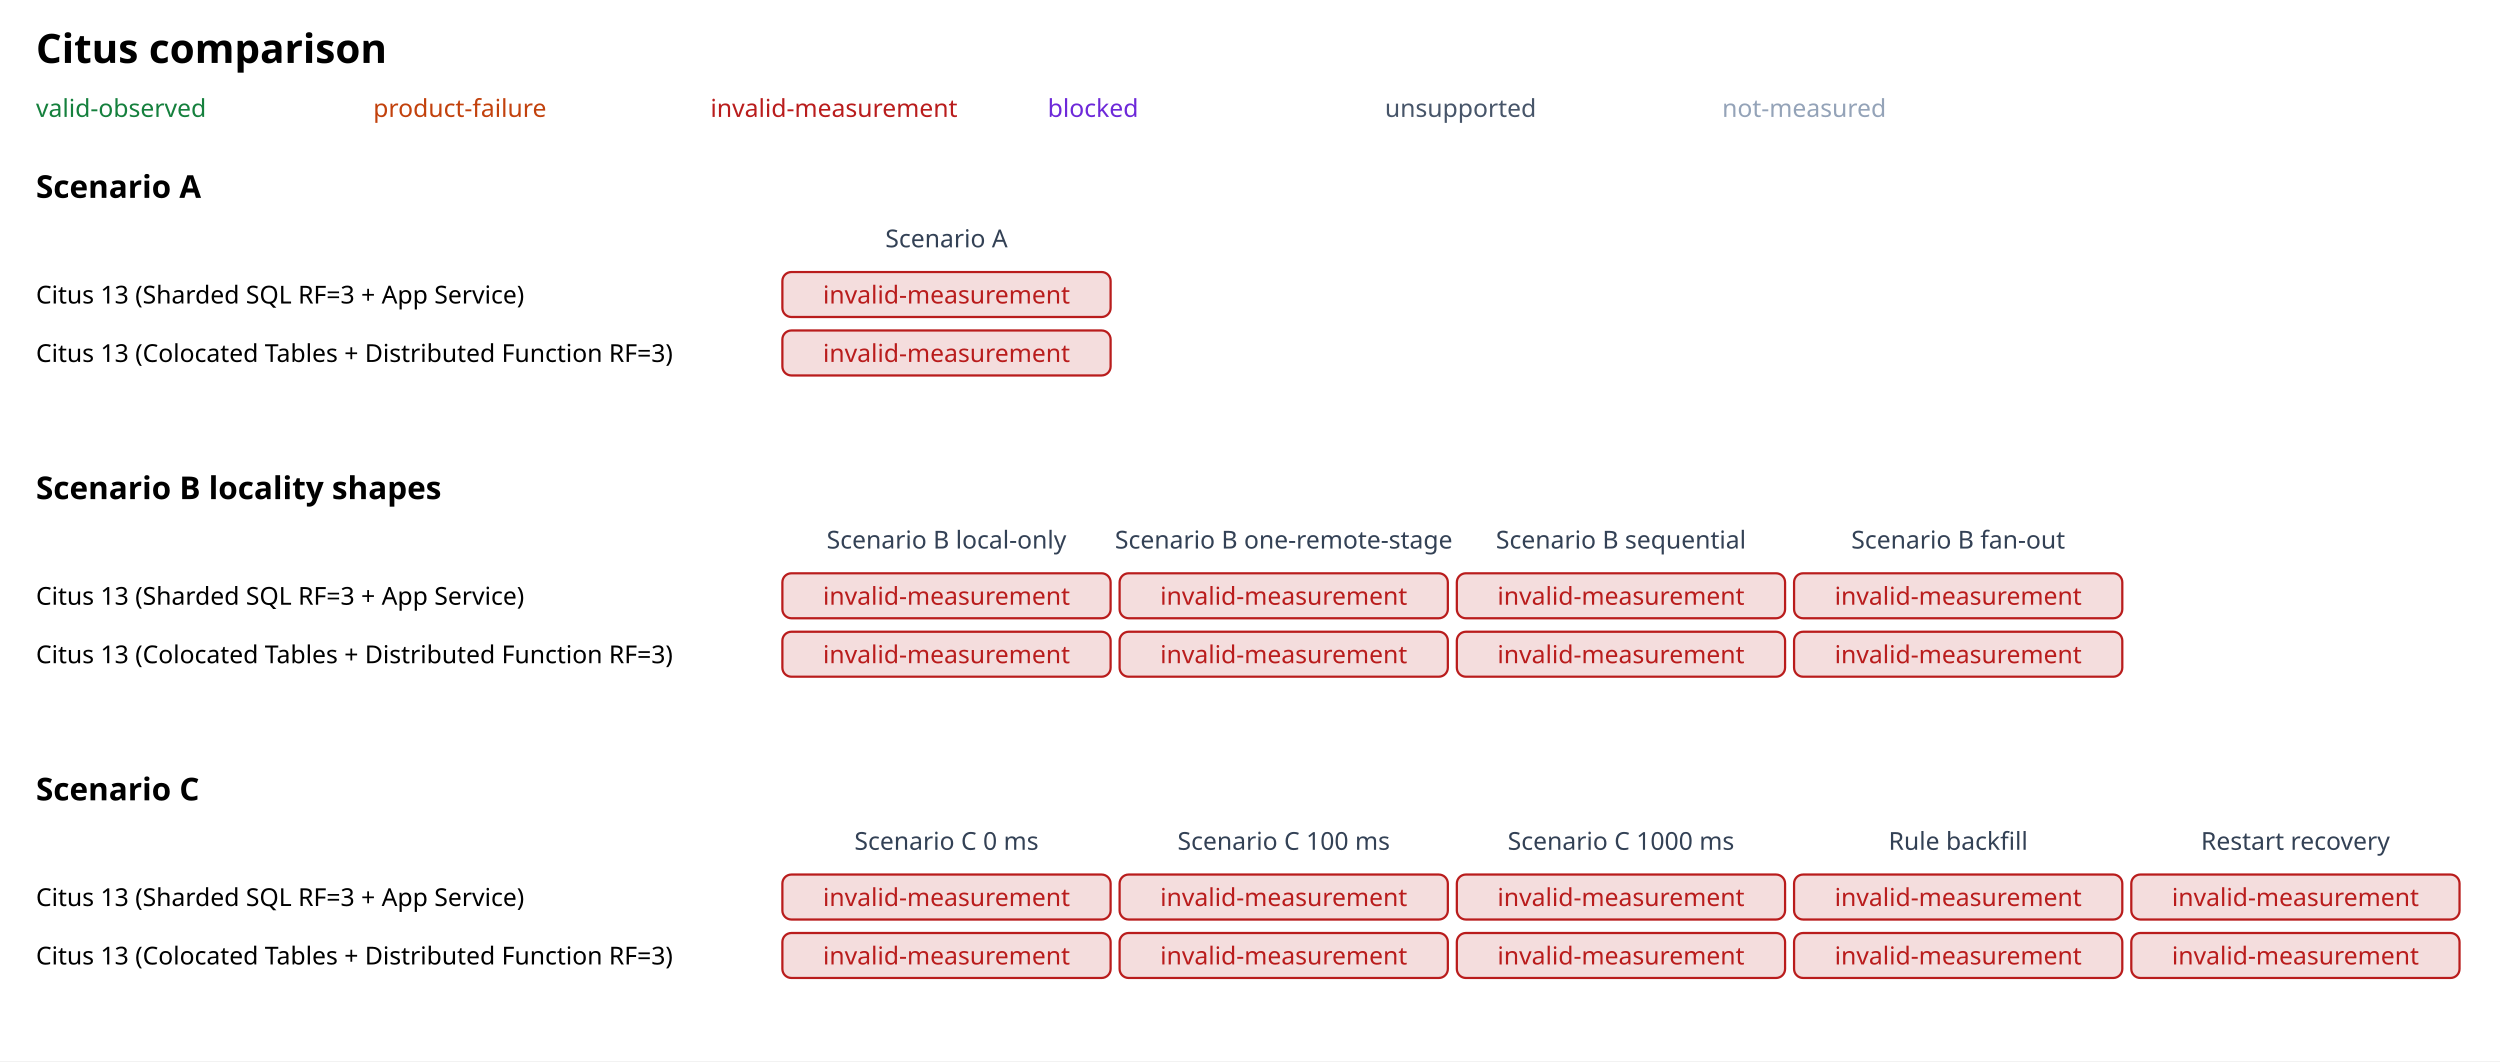
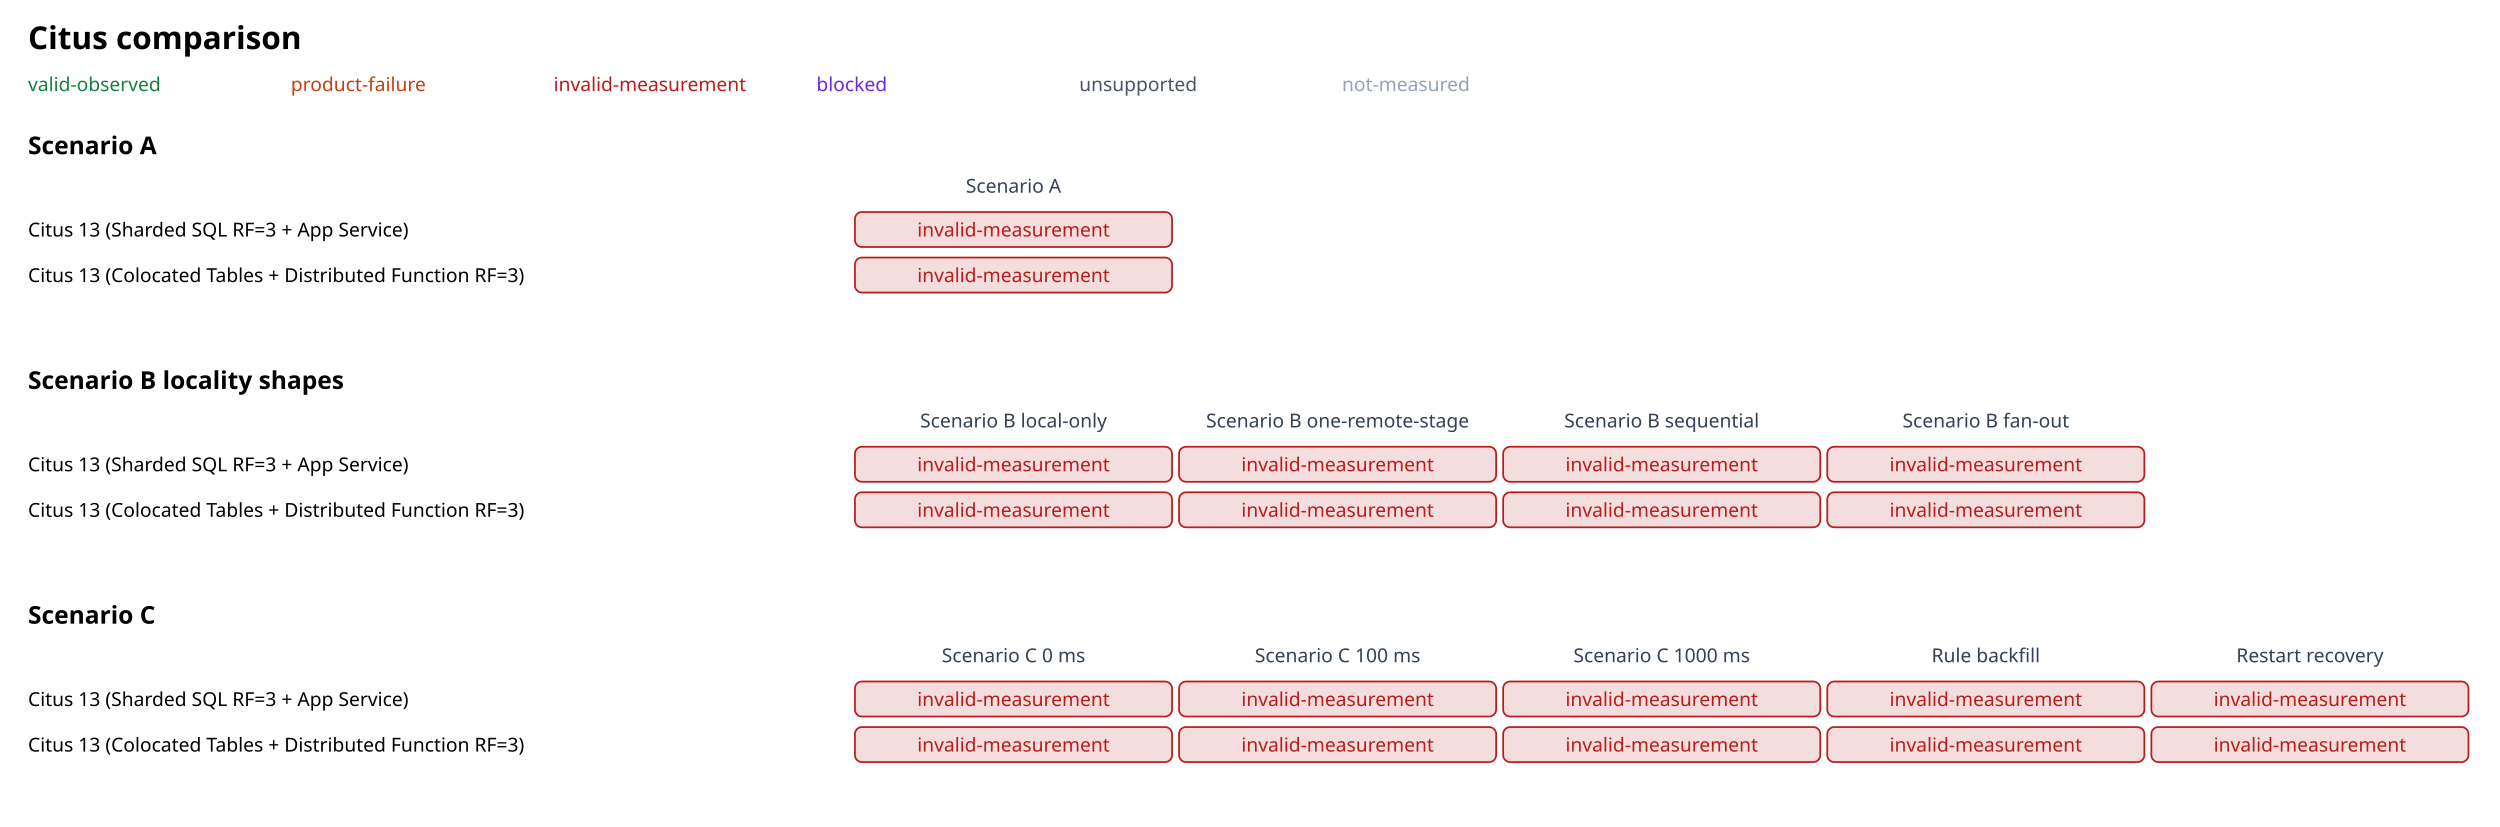
- <svg xmlns="http://www.w3.org/2000/svg" width="1112" height="472" viewBox="0 0 1112 472" font-family="sans-serif">
+ <svg xmlns="http://www.w3.org/2000/svg" width="1427" height="472" viewBox="0 0 1427 472" font-family="sans-serif">
  <rect width="100%" height="100%" fill="#ffffff" />
  <text x="16" y="28" font-size="18" font-weight="700">Citus comparison</text>
  <text x="16" y="52" font-size="11" fill="#15803d">valid-observed</text>
  <text x="166" y="52" font-size="11" fill="#c2410c">product-failure</text>
  <text x="316" y="52" font-size="11" fill="#b91c1c">invalid-measurement</text>
  <text x="466" y="52" font-size="11" fill="#6d28d9">blocked</text>
  <text x="616" y="52" font-size="11" fill="#475569">unsupported</text>
  <text x="766" y="52" font-size="11" fill="#94a3b8">not-measured</text>
  <text x="16" y="88" font-size="14" font-weight="600">Scenario A</text>
-   <text x="421" y="110" text-anchor="middle" font-size="11" fill="#334155">Scenario A</text>
+   <text x="578.5" y="110" text-anchor="middle" font-size="11" fill="#334155">Scenario A</text>
  <text x="16" y="135" font-size="11">Citus 13 (Sharded SQL RF=3 + App Service)</text>
  <g>
-     <rect x="348" y="121" width="146" height="20" rx="4" fill="#b91c1c" fill-opacity="0.15" stroke="#b91c1c" />
-     <text x="421" y="135" text-anchor="middle" font-size="11" fill="#b91c1c">invalid-measurement</text>
+     <rect x="488" y="121" width="181" height="20" rx="4" fill="#b91c1c" fill-opacity="0.15" stroke="#b91c1c" />
+     <text x="578.5" y="135" text-anchor="middle" font-size="11" fill="#b91c1c">invalid-measurement</text>
  </g>
  <text x="16" y="161" font-size="11">Citus 13 (Colocated Tables + Distributed Function RF=3)</text>
  <g>
-     <rect x="348" y="147" width="146" height="20" rx="4" fill="#b91c1c" fill-opacity="0.15" stroke="#b91c1c" />
-     <text x="421" y="161" text-anchor="middle" font-size="11" fill="#b91c1c">invalid-measurement</text>
+     <rect x="488" y="147" width="181" height="20" rx="4" fill="#b91c1c" fill-opacity="0.15" stroke="#b91c1c" />
+     <text x="578.5" y="161" text-anchor="middle" font-size="11" fill="#b91c1c">invalid-measurement</text>
  </g>
  <text x="16" y="222" font-size="14" font-weight="600">Scenario B locality shapes</text>
-   <text x="421" y="244" text-anchor="middle" font-size="11" fill="#334155">Scenario B local-only</text>
-   <text x="571" y="244" text-anchor="middle" font-size="11" fill="#334155">Scenario B one-remote-stage</text>
-   <text x="721" y="244" text-anchor="middle" font-size="11" fill="#334155">Scenario B sequential</text>
-   <text x="871" y="244" text-anchor="middle" font-size="11" fill="#334155">Scenario B fan-out</text>
+   <text x="578.5" y="244" text-anchor="middle" font-size="11" fill="#334155">Scenario B local-only</text>
+   <text x="763.5" y="244" text-anchor="middle" font-size="11" fill="#334155">Scenario B one-remote-stage</text>
+   <text x="948.5" y="244" text-anchor="middle" font-size="11" fill="#334155">Scenario B sequential</text>
+   <text x="1133.5" y="244" text-anchor="middle" font-size="11" fill="#334155">Scenario B fan-out</text>
  <text x="16" y="269" font-size="11">Citus 13 (Sharded SQL RF=3 + App Service)</text>
  <g>
-     <rect x="348" y="255" width="146" height="20" rx="4" fill="#b91c1c" fill-opacity="0.15" stroke="#b91c1c" />
-     <text x="421" y="269" text-anchor="middle" font-size="11" fill="#b91c1c">invalid-measurement</text>
+     <rect x="488" y="255" width="181" height="20" rx="4" fill="#b91c1c" fill-opacity="0.15" stroke="#b91c1c" />
+     <text x="578.5" y="269" text-anchor="middle" font-size="11" fill="#b91c1c">invalid-measurement</text>
  </g>
  <g>
-     <rect x="498" y="255" width="146" height="20" rx="4" fill="#b91c1c" fill-opacity="0.15" stroke="#b91c1c" />
-     <text x="571" y="269" text-anchor="middle" font-size="11" fill="#b91c1c">invalid-measurement</text>
+     <rect x="673" y="255" width="181" height="20" rx="4" fill="#b91c1c" fill-opacity="0.15" stroke="#b91c1c" />
+     <text x="763.5" y="269" text-anchor="middle" font-size="11" fill="#b91c1c">invalid-measurement</text>
  </g>
  <g>
-     <rect x="648" y="255" width="146" height="20" rx="4" fill="#b91c1c" fill-opacity="0.15" stroke="#b91c1c" />
-     <text x="721" y="269" text-anchor="middle" font-size="11" fill="#b91c1c">invalid-measurement</text>
+     <rect x="858" y="255" width="181" height="20" rx="4" fill="#b91c1c" fill-opacity="0.15" stroke="#b91c1c" />
+     <text x="948.5" y="269" text-anchor="middle" font-size="11" fill="#b91c1c">invalid-measurement</text>
  </g>
  <g>
-     <rect x="798" y="255" width="146" height="20" rx="4" fill="#b91c1c" fill-opacity="0.15" stroke="#b91c1c" />
-     <text x="871" y="269" text-anchor="middle" font-size="11" fill="#b91c1c">invalid-measurement</text>
+     <rect x="1043" y="255" width="181" height="20" rx="4" fill="#b91c1c" fill-opacity="0.15" stroke="#b91c1c" />
+     <text x="1133.5" y="269" text-anchor="middle" font-size="11" fill="#b91c1c">invalid-measurement</text>
  </g>
  <text x="16" y="295" font-size="11">Citus 13 (Colocated Tables + Distributed Function RF=3)</text>
  <g>
-     <rect x="348" y="281" width="146" height="20" rx="4" fill="#b91c1c" fill-opacity="0.15" stroke="#b91c1c" />
-     <text x="421" y="295" text-anchor="middle" font-size="11" fill="#b91c1c">invalid-measurement</text>
+     <rect x="488" y="281" width="181" height="20" rx="4" fill="#b91c1c" fill-opacity="0.15" stroke="#b91c1c" />
+     <text x="578.5" y="295" text-anchor="middle" font-size="11" fill="#b91c1c">invalid-measurement</text>
  </g>
  <g>
-     <rect x="498" y="281" width="146" height="20" rx="4" fill="#b91c1c" fill-opacity="0.15" stroke="#b91c1c" />
-     <text x="571" y="295" text-anchor="middle" font-size="11" fill="#b91c1c">invalid-measurement</text>
+     <rect x="673" y="281" width="181" height="20" rx="4" fill="#b91c1c" fill-opacity="0.15" stroke="#b91c1c" />
+     <text x="763.5" y="295" text-anchor="middle" font-size="11" fill="#b91c1c">invalid-measurement</text>
  </g>
  <g>
-     <rect x="648" y="281" width="146" height="20" rx="4" fill="#b91c1c" fill-opacity="0.15" stroke="#b91c1c" />
-     <text x="721" y="295" text-anchor="middle" font-size="11" fill="#b91c1c">invalid-measurement</text>
+     <rect x="858" y="281" width="181" height="20" rx="4" fill="#b91c1c" fill-opacity="0.15" stroke="#b91c1c" />
+     <text x="948.5" y="295" text-anchor="middle" font-size="11" fill="#b91c1c">invalid-measurement</text>
  </g>
  <g>
-     <rect x="798" y="281" width="146" height="20" rx="4" fill="#b91c1c" fill-opacity="0.15" stroke="#b91c1c" />
-     <text x="871" y="295" text-anchor="middle" font-size="11" fill="#b91c1c">invalid-measurement</text>
+     <rect x="1043" y="281" width="181" height="20" rx="4" fill="#b91c1c" fill-opacity="0.15" stroke="#b91c1c" />
+     <text x="1133.5" y="295" text-anchor="middle" font-size="11" fill="#b91c1c">invalid-measurement</text>
  </g>
  <text x="16" y="356" font-size="14" font-weight="600">Scenario C</text>
-   <text x="421" y="378" text-anchor="middle" font-size="11" fill="#334155">Scenario C 0 ms</text>
-   <text x="571" y="378" text-anchor="middle" font-size="11" fill="#334155">Scenario C 100 ms</text>
-   <text x="721" y="378" text-anchor="middle" font-size="11" fill="#334155">Scenario C 1000 ms</text>
-   <text x="871" y="378" text-anchor="middle" font-size="11" fill="#334155">Rule backfill</text>
-   <text x="1021" y="378" text-anchor="middle" font-size="11" fill="#334155">Restart recovery</text>
+   <text x="578.5" y="378" text-anchor="middle" font-size="11" fill="#334155">Scenario C 0 ms</text>
+   <text x="763.5" y="378" text-anchor="middle" font-size="11" fill="#334155">Scenario C 100 ms</text>
+   <text x="948.5" y="378" text-anchor="middle" font-size="11" fill="#334155">Scenario C 1000 ms</text>
+   <text x="1133.5" y="378" text-anchor="middle" font-size="11" fill="#334155">Rule backfill</text>
+   <text x="1318.5" y="378" text-anchor="middle" font-size="11" fill="#334155">Restart recovery</text>
  <text x="16" y="403" font-size="11">Citus 13 (Sharded SQL RF=3 + App Service)</text>
  <g>
-     <rect x="348" y="389" width="146" height="20" rx="4" fill="#b91c1c" fill-opacity="0.15" stroke="#b91c1c" />
-     <text x="421" y="403" text-anchor="middle" font-size="11" fill="#b91c1c">invalid-measurement</text>
+     <rect x="488" y="389" width="181" height="20" rx="4" fill="#b91c1c" fill-opacity="0.15" stroke="#b91c1c" />
+     <text x="578.5" y="403" text-anchor="middle" font-size="11" fill="#b91c1c">invalid-measurement</text>
  </g>
  <g>
-     <rect x="498" y="389" width="146" height="20" rx="4" fill="#b91c1c" fill-opacity="0.15" stroke="#b91c1c" />
-     <text x="571" y="403" text-anchor="middle" font-size="11" fill="#b91c1c">invalid-measurement</text>
+     <rect x="673" y="389" width="181" height="20" rx="4" fill="#b91c1c" fill-opacity="0.15" stroke="#b91c1c" />
+     <text x="763.5" y="403" text-anchor="middle" font-size="11" fill="#b91c1c">invalid-measurement</text>
  </g>
  <g>
-     <rect x="648" y="389" width="146" height="20" rx="4" fill="#b91c1c" fill-opacity="0.15" stroke="#b91c1c" />
-     <text x="721" y="403" text-anchor="middle" font-size="11" fill="#b91c1c">invalid-measurement</text>
+     <rect x="858" y="389" width="181" height="20" rx="4" fill="#b91c1c" fill-opacity="0.15" stroke="#b91c1c" />
+     <text x="948.5" y="403" text-anchor="middle" font-size="11" fill="#b91c1c">invalid-measurement</text>
  </g>
  <g>
-     <rect x="798" y="389" width="146" height="20" rx="4" fill="#b91c1c" fill-opacity="0.15" stroke="#b91c1c" />
-     <text x="871" y="403" text-anchor="middle" font-size="11" fill="#b91c1c">invalid-measurement</text>
+     <rect x="1043" y="389" width="181" height="20" rx="4" fill="#b91c1c" fill-opacity="0.15" stroke="#b91c1c" />
+     <text x="1133.5" y="403" text-anchor="middle" font-size="11" fill="#b91c1c">invalid-measurement</text>
  </g>
  <g>
-     <rect x="948" y="389" width="146" height="20" rx="4" fill="#b91c1c" fill-opacity="0.15" stroke="#b91c1c" />
-     <text x="1021" y="403" text-anchor="middle" font-size="11" fill="#b91c1c">invalid-measurement</text>
+     <rect x="1228" y="389" width="181" height="20" rx="4" fill="#b91c1c" fill-opacity="0.15" stroke="#b91c1c" />
+     <text x="1318.5" y="403" text-anchor="middle" font-size="11" fill="#b91c1c">invalid-measurement</text>
  </g>
  <text x="16" y="429" font-size="11">Citus 13 (Colocated Tables + Distributed Function RF=3)</text>
  <g>
-     <rect x="348" y="415" width="146" height="20" rx="4" fill="#b91c1c" fill-opacity="0.15" stroke="#b91c1c" />
-     <text x="421" y="429" text-anchor="middle" font-size="11" fill="#b91c1c">invalid-measurement</text>
+     <rect x="488" y="415" width="181" height="20" rx="4" fill="#b91c1c" fill-opacity="0.15" stroke="#b91c1c" />
+     <text x="578.5" y="429" text-anchor="middle" font-size="11" fill="#b91c1c">invalid-measurement</text>
  </g>
  <g>
-     <rect x="498" y="415" width="146" height="20" rx="4" fill="#b91c1c" fill-opacity="0.15" stroke="#b91c1c" />
-     <text x="571" y="429" text-anchor="middle" font-size="11" fill="#b91c1c">invalid-measurement</text>
+     <rect x="673" y="415" width="181" height="20" rx="4" fill="#b91c1c" fill-opacity="0.15" stroke="#b91c1c" />
+     <text x="763.5" y="429" text-anchor="middle" font-size="11" fill="#b91c1c">invalid-measurement</text>
  </g>
  <g>
-     <rect x="648" y="415" width="146" height="20" rx="4" fill="#b91c1c" fill-opacity="0.15" stroke="#b91c1c" />
-     <text x="721" y="429" text-anchor="middle" font-size="11" fill="#b91c1c">invalid-measurement</text>
+     <rect x="858" y="415" width="181" height="20" rx="4" fill="#b91c1c" fill-opacity="0.15" stroke="#b91c1c" />
+     <text x="948.5" y="429" text-anchor="middle" font-size="11" fill="#b91c1c">invalid-measurement</text>
  </g>
  <g>
-     <rect x="798" y="415" width="146" height="20" rx="4" fill="#b91c1c" fill-opacity="0.15" stroke="#b91c1c" />
-     <text x="871" y="429" text-anchor="middle" font-size="11" fill="#b91c1c">invalid-measurement</text>
+     <rect x="1043" y="415" width="181" height="20" rx="4" fill="#b91c1c" fill-opacity="0.15" stroke="#b91c1c" />
+     <text x="1133.5" y="429" text-anchor="middle" font-size="11" fill="#b91c1c">invalid-measurement</text>
  </g>
  <g>
-     <rect x="948" y="415" width="146" height="20" rx="4" fill="#b91c1c" fill-opacity="0.15" stroke="#b91c1c" />
-     <text x="1021" y="429" text-anchor="middle" font-size="11" fill="#b91c1c">invalid-measurement</text>
+     <rect x="1228" y="415" width="181" height="20" rx="4" fill="#b91c1c" fill-opacity="0.15" stroke="#b91c1c" />
+     <text x="1318.5" y="429" text-anchor="middle" font-size="11" fill="#b91c1c">invalid-measurement</text>
  </g>
</svg>
